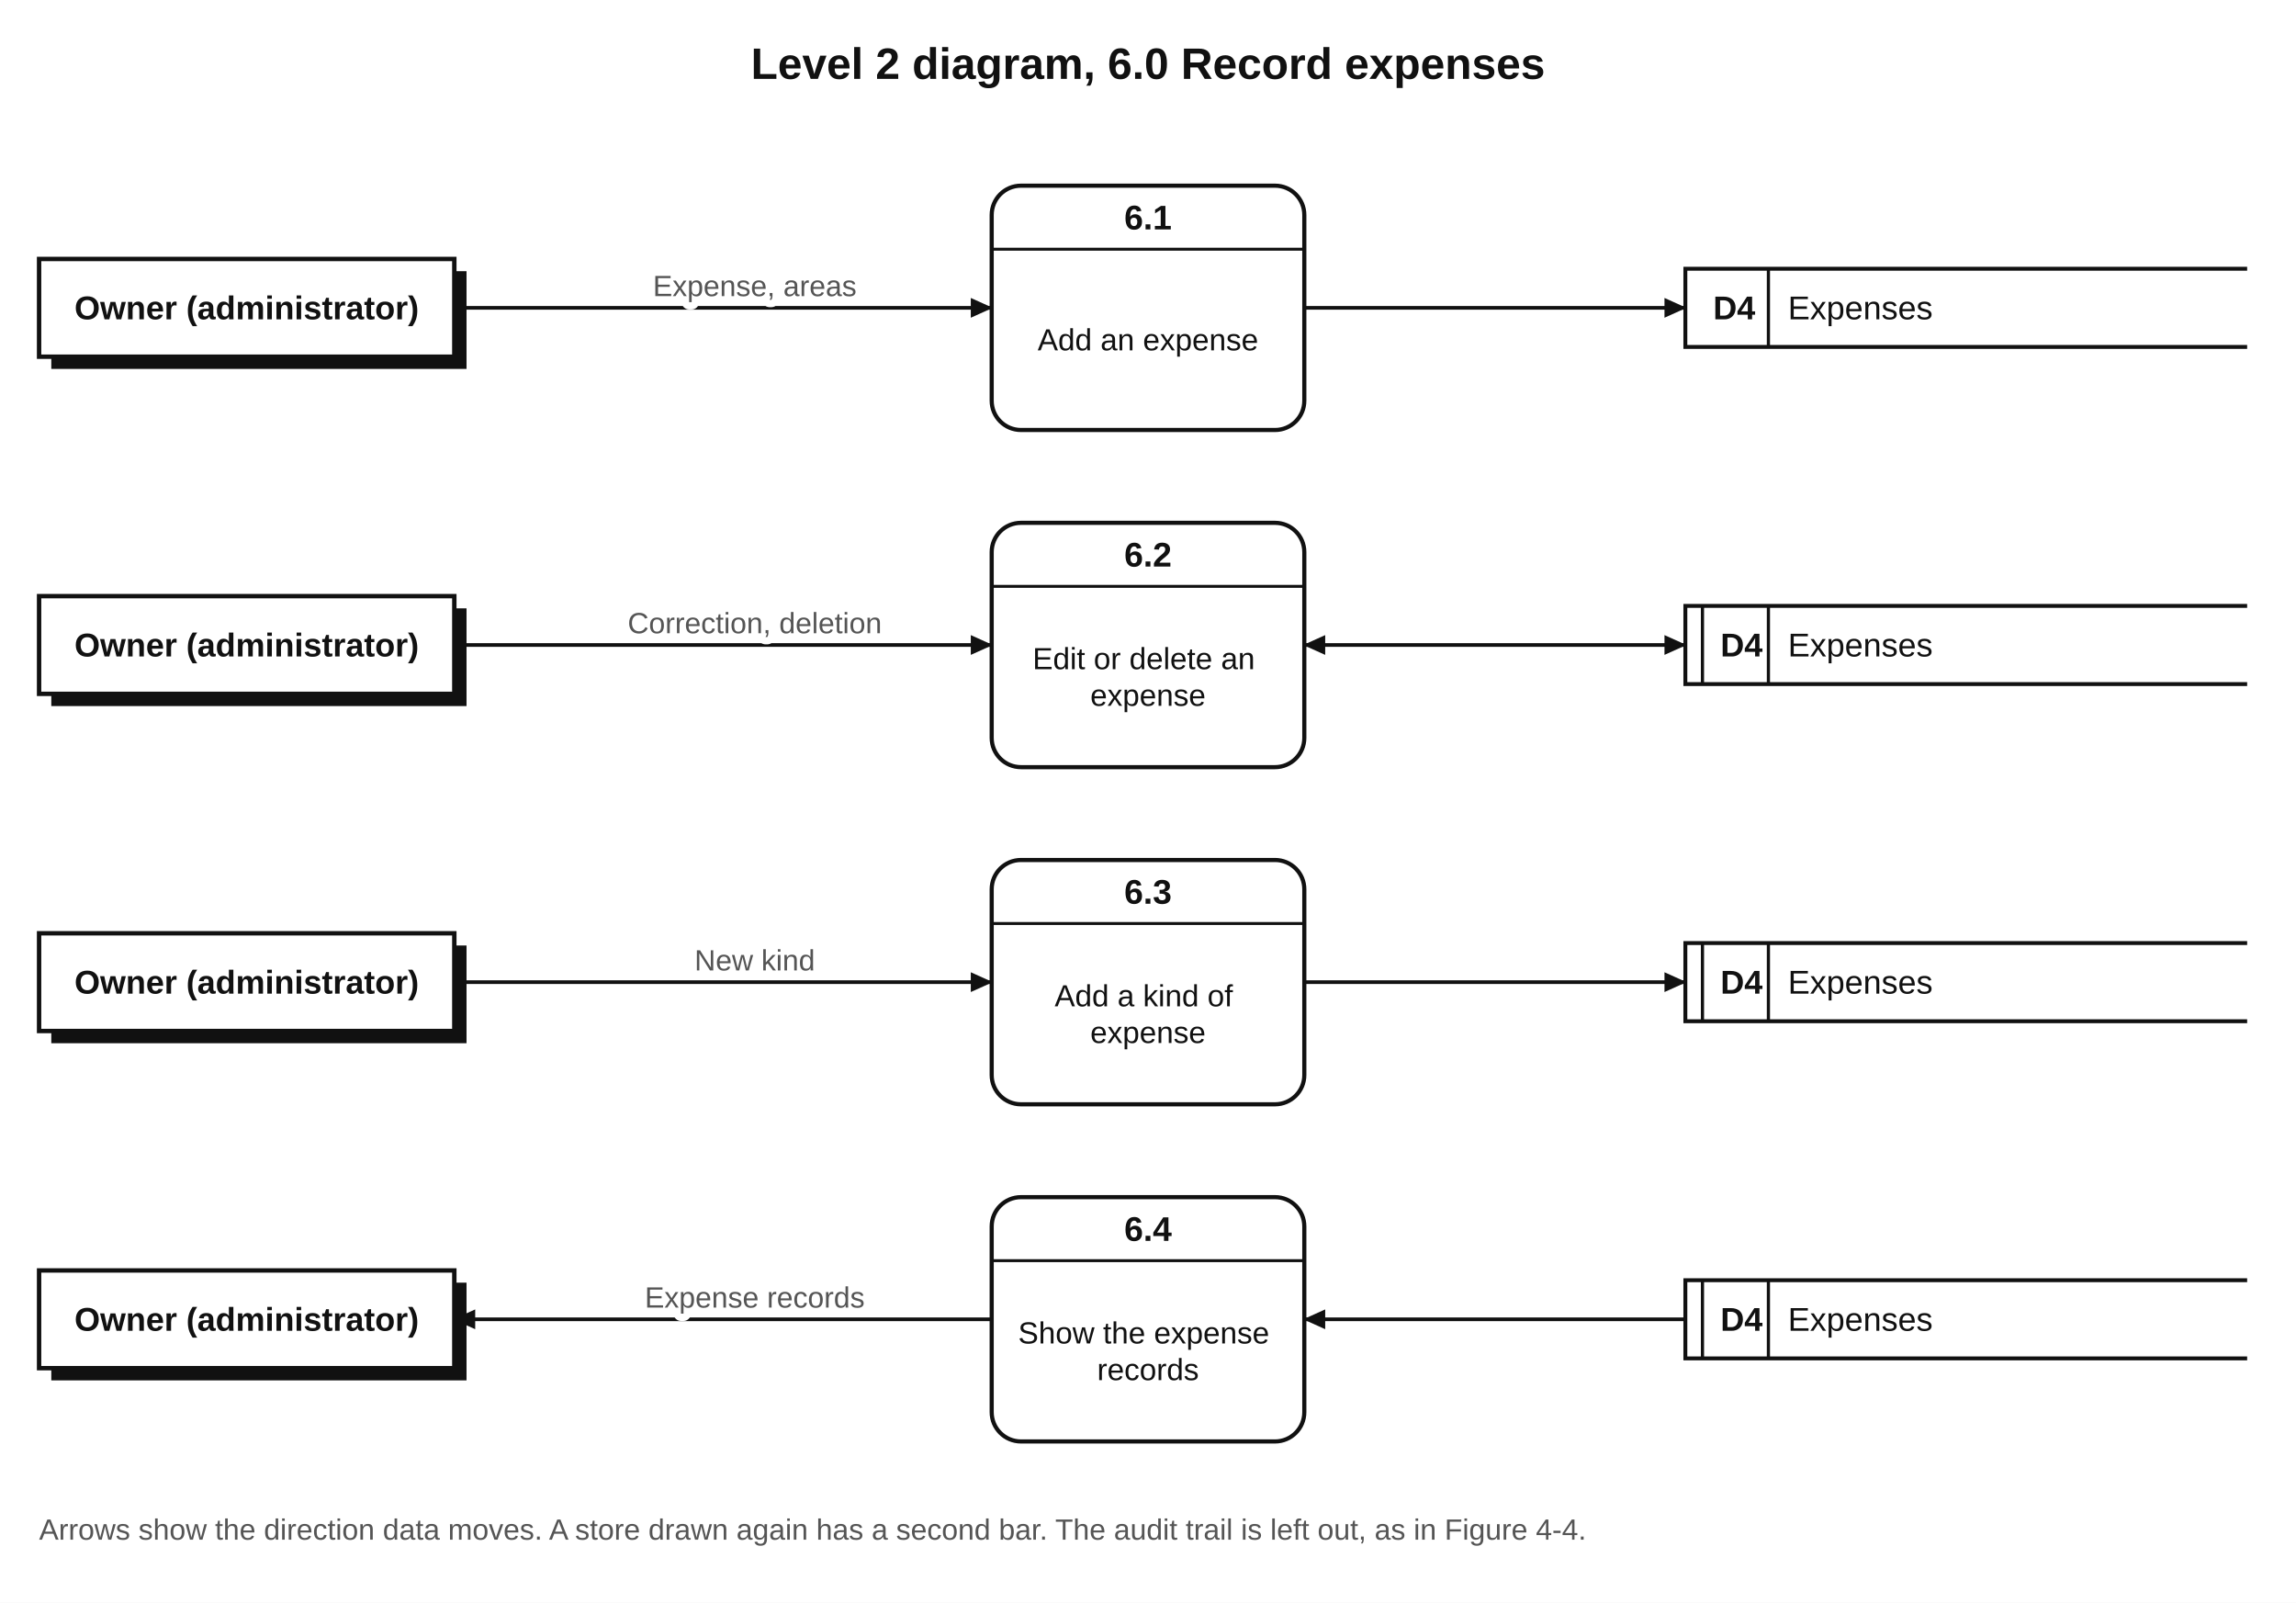
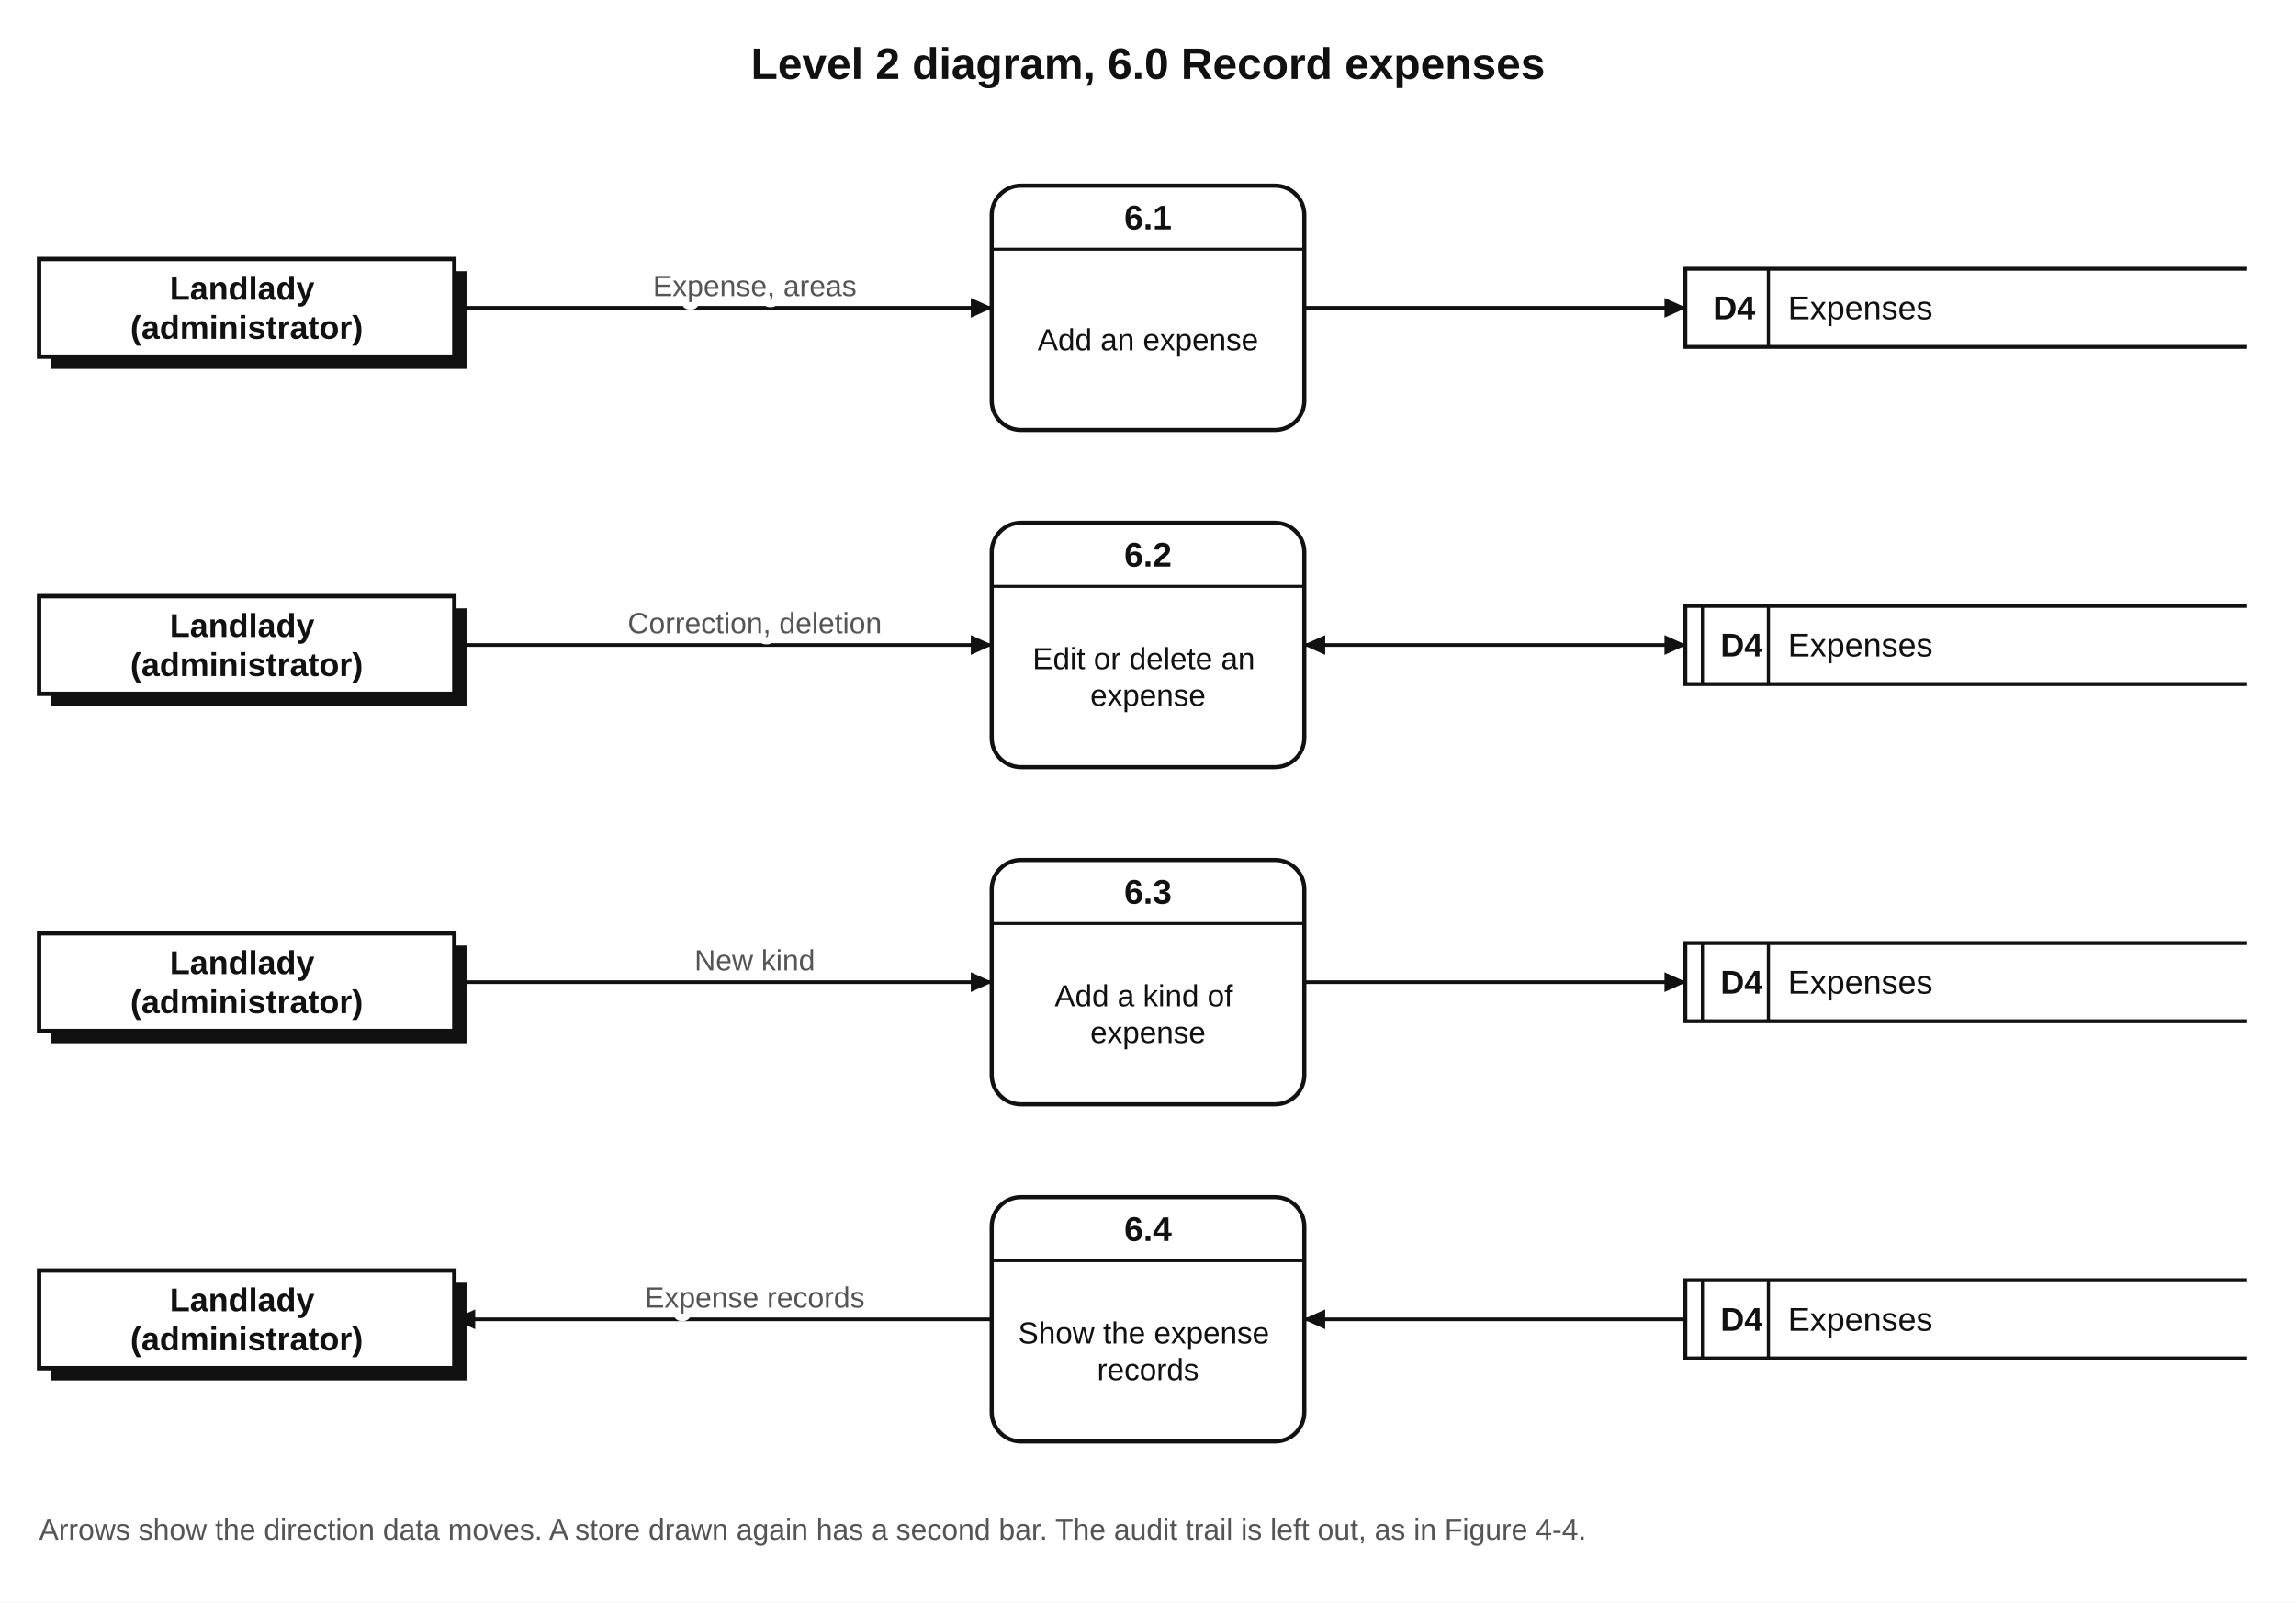
<svg xmlns="http://www.w3.org/2000/svg" width="940" height="656" viewBox="0 0 940 656">
  <rect width="940" height="656" fill="#fff" />
  <defs>
    <marker id="arr" viewBox="0 0 10 10" refX="9.5" refY="5" markerWidth="9" markerHeight="9" orient="auto-start-reverse" markerUnits="userSpaceOnUse">
      <path d="M0,0.5 L10,5 L0,9.5 Z" fill="#111" />
    </marker>
    <marker id="arrS" viewBox="0 0 10 10" refX="9.5" refY="5" markerWidth="9" markerHeight="9" orient="auto-start-reverse" markerUnits="userSpaceOnUse">
      <path d="M0,0.5 L10,5 L0,9.5 Z" fill="#111" />
    </marker>
  </defs>
  <text x="470" y="32.3" font-family="Arial, Helvetica, sans-serif" font-size="18" text-anchor="middle" fill="#111" font-weight="bold">
    <tspan x="470" dy="0">Level 2 diagram, 6.0 Record expenses</tspan>
  </text>
  <rect x="21" y="111" width="170" height="40" fill="#111" />
  <rect x="16" y="106" width="170" height="40" rx="0" fill="#fff" stroke="#111" stroke-width="1.8" />
-   <text x="101" y="130.7" font-family="Arial, Helvetica, sans-serif" font-size="13.5" text-anchor="middle" fill="#111" font-weight="bold">
-     <tspan x="101" dy="0">Owner (administrator)</tspan>
+   <text x="101" y="122.7" font-family="Arial, Helvetica, sans-serif" font-size="13.5" text-anchor="middle" fill="#111" font-weight="bold">
+     <tspan x="101" dy="0">Landlady</tspan>
+     <tspan x="101" dy="16">(administrator)</tspan>
  </text>
  <path d="M186,126 L406,126" fill="none" stroke="#111" stroke-width="1.5" marker-end="url(#arr)" />
  <text x="309" y="121.2" font-family="Arial, Helvetica, sans-serif" font-size="12" text-anchor="middle" fill="#555" stroke="#fff" stroke-width="6" stroke-linejoin="round" paint-order="stroke">
    <tspan x="309" dy="0">Expense, areas</tspan>
  </text>
  <path d="M920,110 H690 V142 H920" fill="#fff" stroke="#111" stroke-width="1.6" />
  <path d="M724,110 L724,142" fill="none" stroke="#111" stroke-width="1.3" />
  <text x="710" y="130.7" font-family="Arial, Helvetica, sans-serif" font-size="13.5" text-anchor="middle" fill="#111" font-weight="bold">
    <tspan x="710" dy="0">D4</tspan>
  </text>
  <text x="732" y="130.7" font-family="Arial, Helvetica, sans-serif" font-size="13.5" text-anchor="start" fill="#111">
    <tspan x="732" dy="0">Expenses</tspan>
  </text>
  <path d="M690,126 L534,126" fill="none" stroke="#111" stroke-width="1.5" marker-start="url(#arrS)" />
  <rect x="406" y="76" width="128" height="100" rx="12" fill="#fff" stroke="#111" stroke-width="1.7" />
  <path d="M406,102 L534,102" fill="none" stroke="#111" stroke-width="1.2" />
  <text x="470" y="93.9" font-family="Arial, Helvetica, sans-serif" font-size="14" text-anchor="middle" fill="#111" font-weight="bold">
    <tspan x="470" dy="0">6.1</tspan>
  </text>
  <text x="470" y="143.4" font-family="Arial, Helvetica, sans-serif" font-size="12.5" text-anchor="middle" fill="#111">
    <tspan x="470" dy="0">Add an expense</tspan>
  </text>
  <rect x="21" y="249" width="170" height="40" fill="#111" />
  <rect x="16" y="244" width="170" height="40" rx="0" fill="#fff" stroke="#111" stroke-width="1.8" />
-   <text x="101" y="268.7" font-family="Arial, Helvetica, sans-serif" font-size="13.5" text-anchor="middle" fill="#111" font-weight="bold">
-     <tspan x="101" dy="0">Owner (administrator)</tspan>
+   <text x="101" y="260.7" font-family="Arial, Helvetica, sans-serif" font-size="13.5" text-anchor="middle" fill="#111" font-weight="bold">
+     <tspan x="101" dy="0">Landlady</tspan>
+     <tspan x="101" dy="16">(administrator)</tspan>
  </text>
  <path d="M186,264 L406,264" fill="none" stroke="#111" stroke-width="1.5" marker-end="url(#arr)" />
  <text x="309" y="259.2" font-family="Arial, Helvetica, sans-serif" font-size="12" text-anchor="middle" fill="#555" stroke="#fff" stroke-width="6" stroke-linejoin="round" paint-order="stroke">
    <tspan x="309" dy="0">Correction, deletion</tspan>
  </text>
  <path d="M920,248 H690 V280 H920" fill="#fff" stroke="#111" stroke-width="1.6" />
  <path d="M724,248 L724,280" fill="none" stroke="#111" stroke-width="1.3" />
  <path d="M697,248 L697,280" fill="none" stroke="#111" stroke-width="1.3" />
  <text x="713" y="268.7" font-family="Arial, Helvetica, sans-serif" font-size="13.5" text-anchor="middle" fill="#111" font-weight="bold">
    <tspan x="713" dy="0">D4</tspan>
  </text>
  <text x="732" y="268.7" font-family="Arial, Helvetica, sans-serif" font-size="13.5" text-anchor="start" fill="#111">
    <tspan x="732" dy="0">Expenses</tspan>
  </text>
  <path d="M690,264 L534,264" fill="none" stroke="#111" stroke-width="1.5" marker-start="url(#arrS)" marker-end="url(#arr)" />
  <rect x="406" y="214" width="128" height="100" rx="12" fill="#fff" stroke="#111" stroke-width="1.7" />
  <path d="M406,240 L534,240" fill="none" stroke="#111" stroke-width="1.2" />
  <text x="470" y="231.9" font-family="Arial, Helvetica, sans-serif" font-size="14" text-anchor="middle" fill="#111" font-weight="bold">
    <tspan x="470" dy="0">6.2</tspan>
  </text>
  <text x="470" y="273.9" font-family="Arial, Helvetica, sans-serif" font-size="12.5" text-anchor="middle" fill="#111">
    <tspan x="470" dy="0">Edit or delete an</tspan>
    <tspan x="470" dy="15">expense</tspan>
  </text>
  <rect x="21" y="387" width="170" height="40" fill="#111" />
  <rect x="16" y="382" width="170" height="40" rx="0" fill="#fff" stroke="#111" stroke-width="1.8" />
-   <text x="101" y="406.7" font-family="Arial, Helvetica, sans-serif" font-size="13.5" text-anchor="middle" fill="#111" font-weight="bold">
-     <tspan x="101" dy="0">Owner (administrator)</tspan>
+   <text x="101" y="398.7" font-family="Arial, Helvetica, sans-serif" font-size="13.5" text-anchor="middle" fill="#111" font-weight="bold">
+     <tspan x="101" dy="0">Landlady</tspan>
+     <tspan x="101" dy="16">(administrator)</tspan>
  </text>
  <path d="M186,402 L406,402" fill="none" stroke="#111" stroke-width="1.5" marker-end="url(#arr)" />
  <text x="309" y="397.2" font-family="Arial, Helvetica, sans-serif" font-size="12" text-anchor="middle" fill="#555" stroke="#fff" stroke-width="6" stroke-linejoin="round" paint-order="stroke">
    <tspan x="309" dy="0">New kind</tspan>
  </text>
  <path d="M920,386 H690 V418 H920" fill="#fff" stroke="#111" stroke-width="1.6" />
  <path d="M724,386 L724,418" fill="none" stroke="#111" stroke-width="1.3" />
  <path d="M697,386 L697,418" fill="none" stroke="#111" stroke-width="1.3" />
  <text x="713" y="406.7" font-family="Arial, Helvetica, sans-serif" font-size="13.5" text-anchor="middle" fill="#111" font-weight="bold">
    <tspan x="713" dy="0">D4</tspan>
  </text>
  <text x="732" y="406.7" font-family="Arial, Helvetica, sans-serif" font-size="13.5" text-anchor="start" fill="#111">
    <tspan x="732" dy="0">Expenses</tspan>
  </text>
  <path d="M690,402 L534,402" fill="none" stroke="#111" stroke-width="1.5" marker-start="url(#arrS)" />
  <rect x="406" y="352" width="128" height="100" rx="12" fill="#fff" stroke="#111" stroke-width="1.7" />
  <path d="M406,378 L534,378" fill="none" stroke="#111" stroke-width="1.2" />
  <text x="470" y="369.9" font-family="Arial, Helvetica, sans-serif" font-size="14" text-anchor="middle" fill="#111" font-weight="bold">
    <tspan x="470" dy="0">6.3</tspan>
  </text>
  <text x="470" y="411.9" font-family="Arial, Helvetica, sans-serif" font-size="12.5" text-anchor="middle" fill="#111">
    <tspan x="470" dy="0">Add a kind of</tspan>
    <tspan x="470" dy="15">expense</tspan>
  </text>
  <rect x="21" y="525" width="170" height="40" fill="#111" />
  <rect x="16" y="520" width="170" height="40" rx="0" fill="#fff" stroke="#111" stroke-width="1.8" />
-   <text x="101" y="544.7" font-family="Arial, Helvetica, sans-serif" font-size="13.5" text-anchor="middle" fill="#111" font-weight="bold">
-     <tspan x="101" dy="0">Owner (administrator)</tspan>
+   <text x="101" y="536.7" font-family="Arial, Helvetica, sans-serif" font-size="13.5" text-anchor="middle" fill="#111" font-weight="bold">
+     <tspan x="101" dy="0">Landlady</tspan>
+     <tspan x="101" dy="16">(administrator)</tspan>
  </text>
  <path d="M186,540 L406,540" fill="none" stroke="#111" stroke-width="1.5" marker-start="url(#arrS)" />
  <text x="309" y="535.2" font-family="Arial, Helvetica, sans-serif" font-size="12" text-anchor="middle" fill="#555" stroke="#fff" stroke-width="6" stroke-linejoin="round" paint-order="stroke">
    <tspan x="309" dy="0">Expense records</tspan>
  </text>
  <path d="M920,524 H690 V556 H920" fill="#fff" stroke="#111" stroke-width="1.6" />
  <path d="M724,524 L724,556" fill="none" stroke="#111" stroke-width="1.3" />
  <path d="M697,524 L697,556" fill="none" stroke="#111" stroke-width="1.3" />
  <text x="713" y="544.7" font-family="Arial, Helvetica, sans-serif" font-size="13.5" text-anchor="middle" fill="#111" font-weight="bold">
    <tspan x="713" dy="0">D4</tspan>
  </text>
  <text x="732" y="544.7" font-family="Arial, Helvetica, sans-serif" font-size="13.5" text-anchor="start" fill="#111">
    <tspan x="732" dy="0">Expenses</tspan>
  </text>
  <path d="M690,540 L534,540" fill="none" stroke="#111" stroke-width="1.5" marker-end="url(#arr)" />
  <rect x="406" y="490" width="128" height="100" rx="12" fill="#fff" stroke="#111" stroke-width="1.7" />
  <path d="M406,516 L534,516" fill="none" stroke="#111" stroke-width="1.2" />
  <text x="470" y="507.9" font-family="Arial, Helvetica, sans-serif" font-size="14" text-anchor="middle" fill="#111" font-weight="bold">
    <tspan x="470" dy="0">6.4</tspan>
  </text>
  <text x="470" y="549.9" font-family="Arial, Helvetica, sans-serif" font-size="12.5" text-anchor="middle" fill="#111">
    <tspan x="470" dy="0">Show the expense</tspan>
    <tspan x="470" dy="15">records</tspan>
  </text>
  <text x="16" y="630.2" font-family="Arial, Helvetica, sans-serif" font-size="12" text-anchor="start" fill="#555">
    <tspan x="16" dy="0">Arrows show the direction data moves. A store drawn again has a second bar. The audit trail is left out, as in Figure 4-4.</tspan>
  </text>
</svg>
